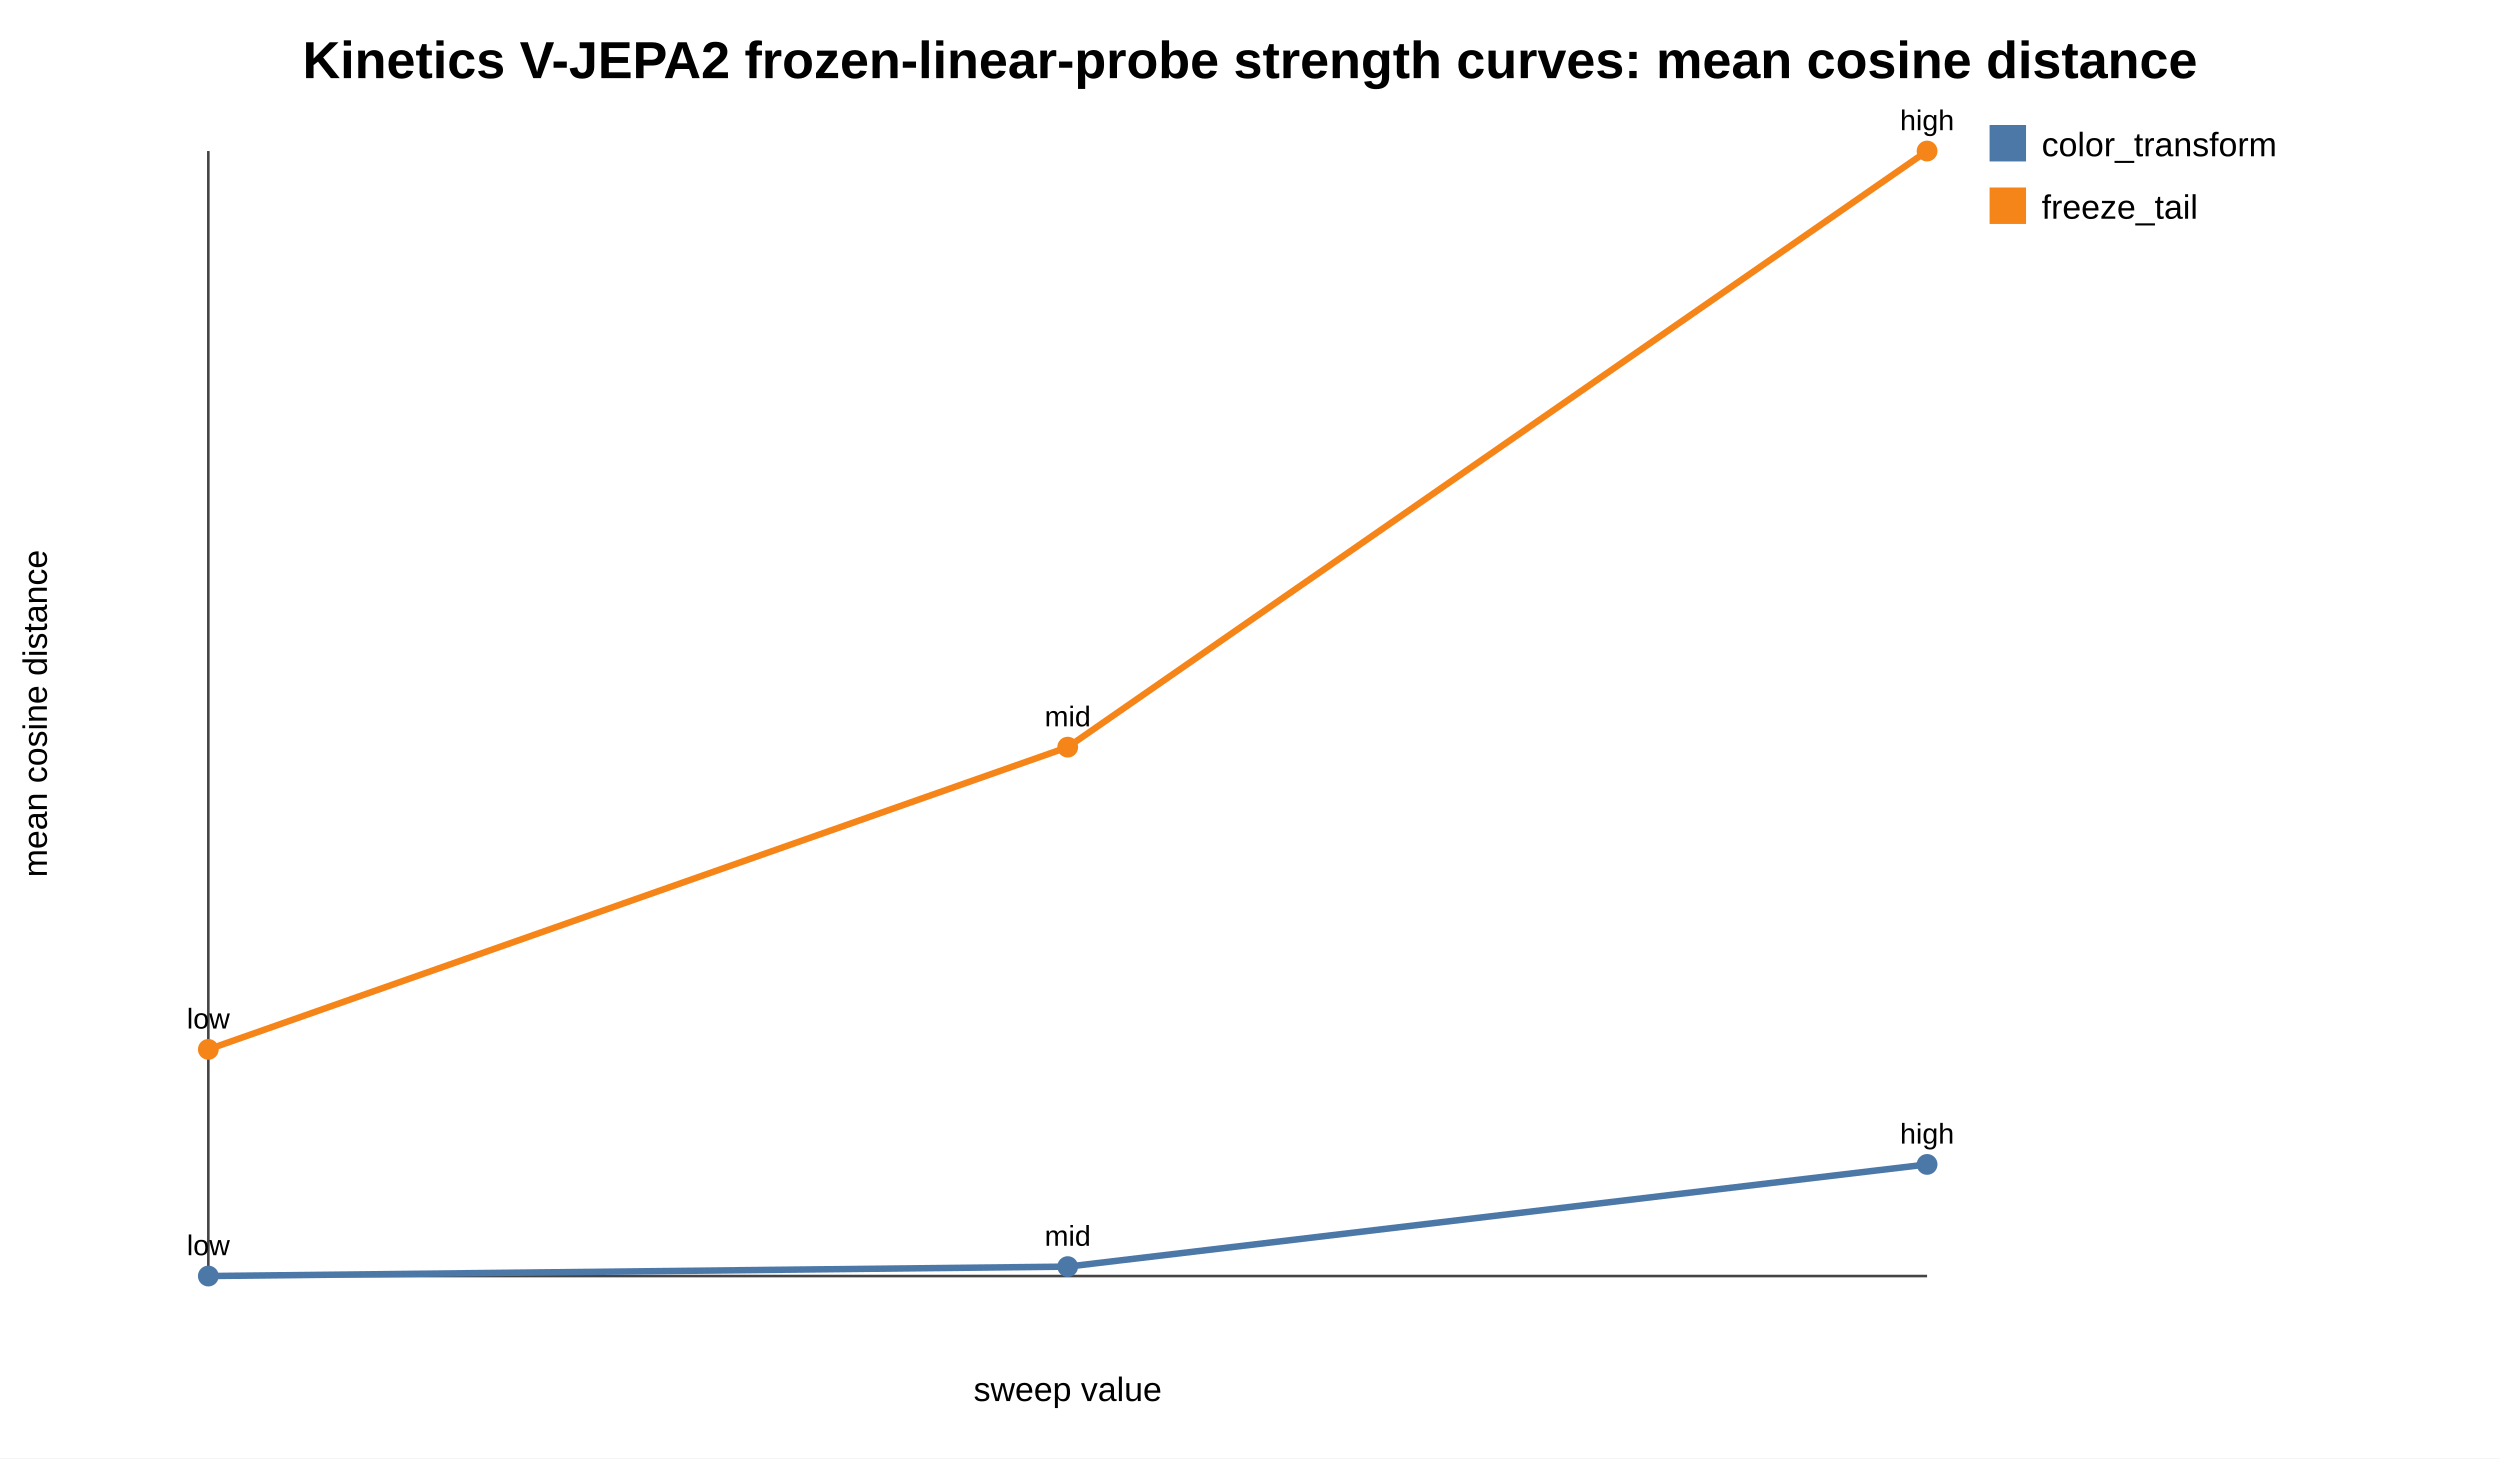
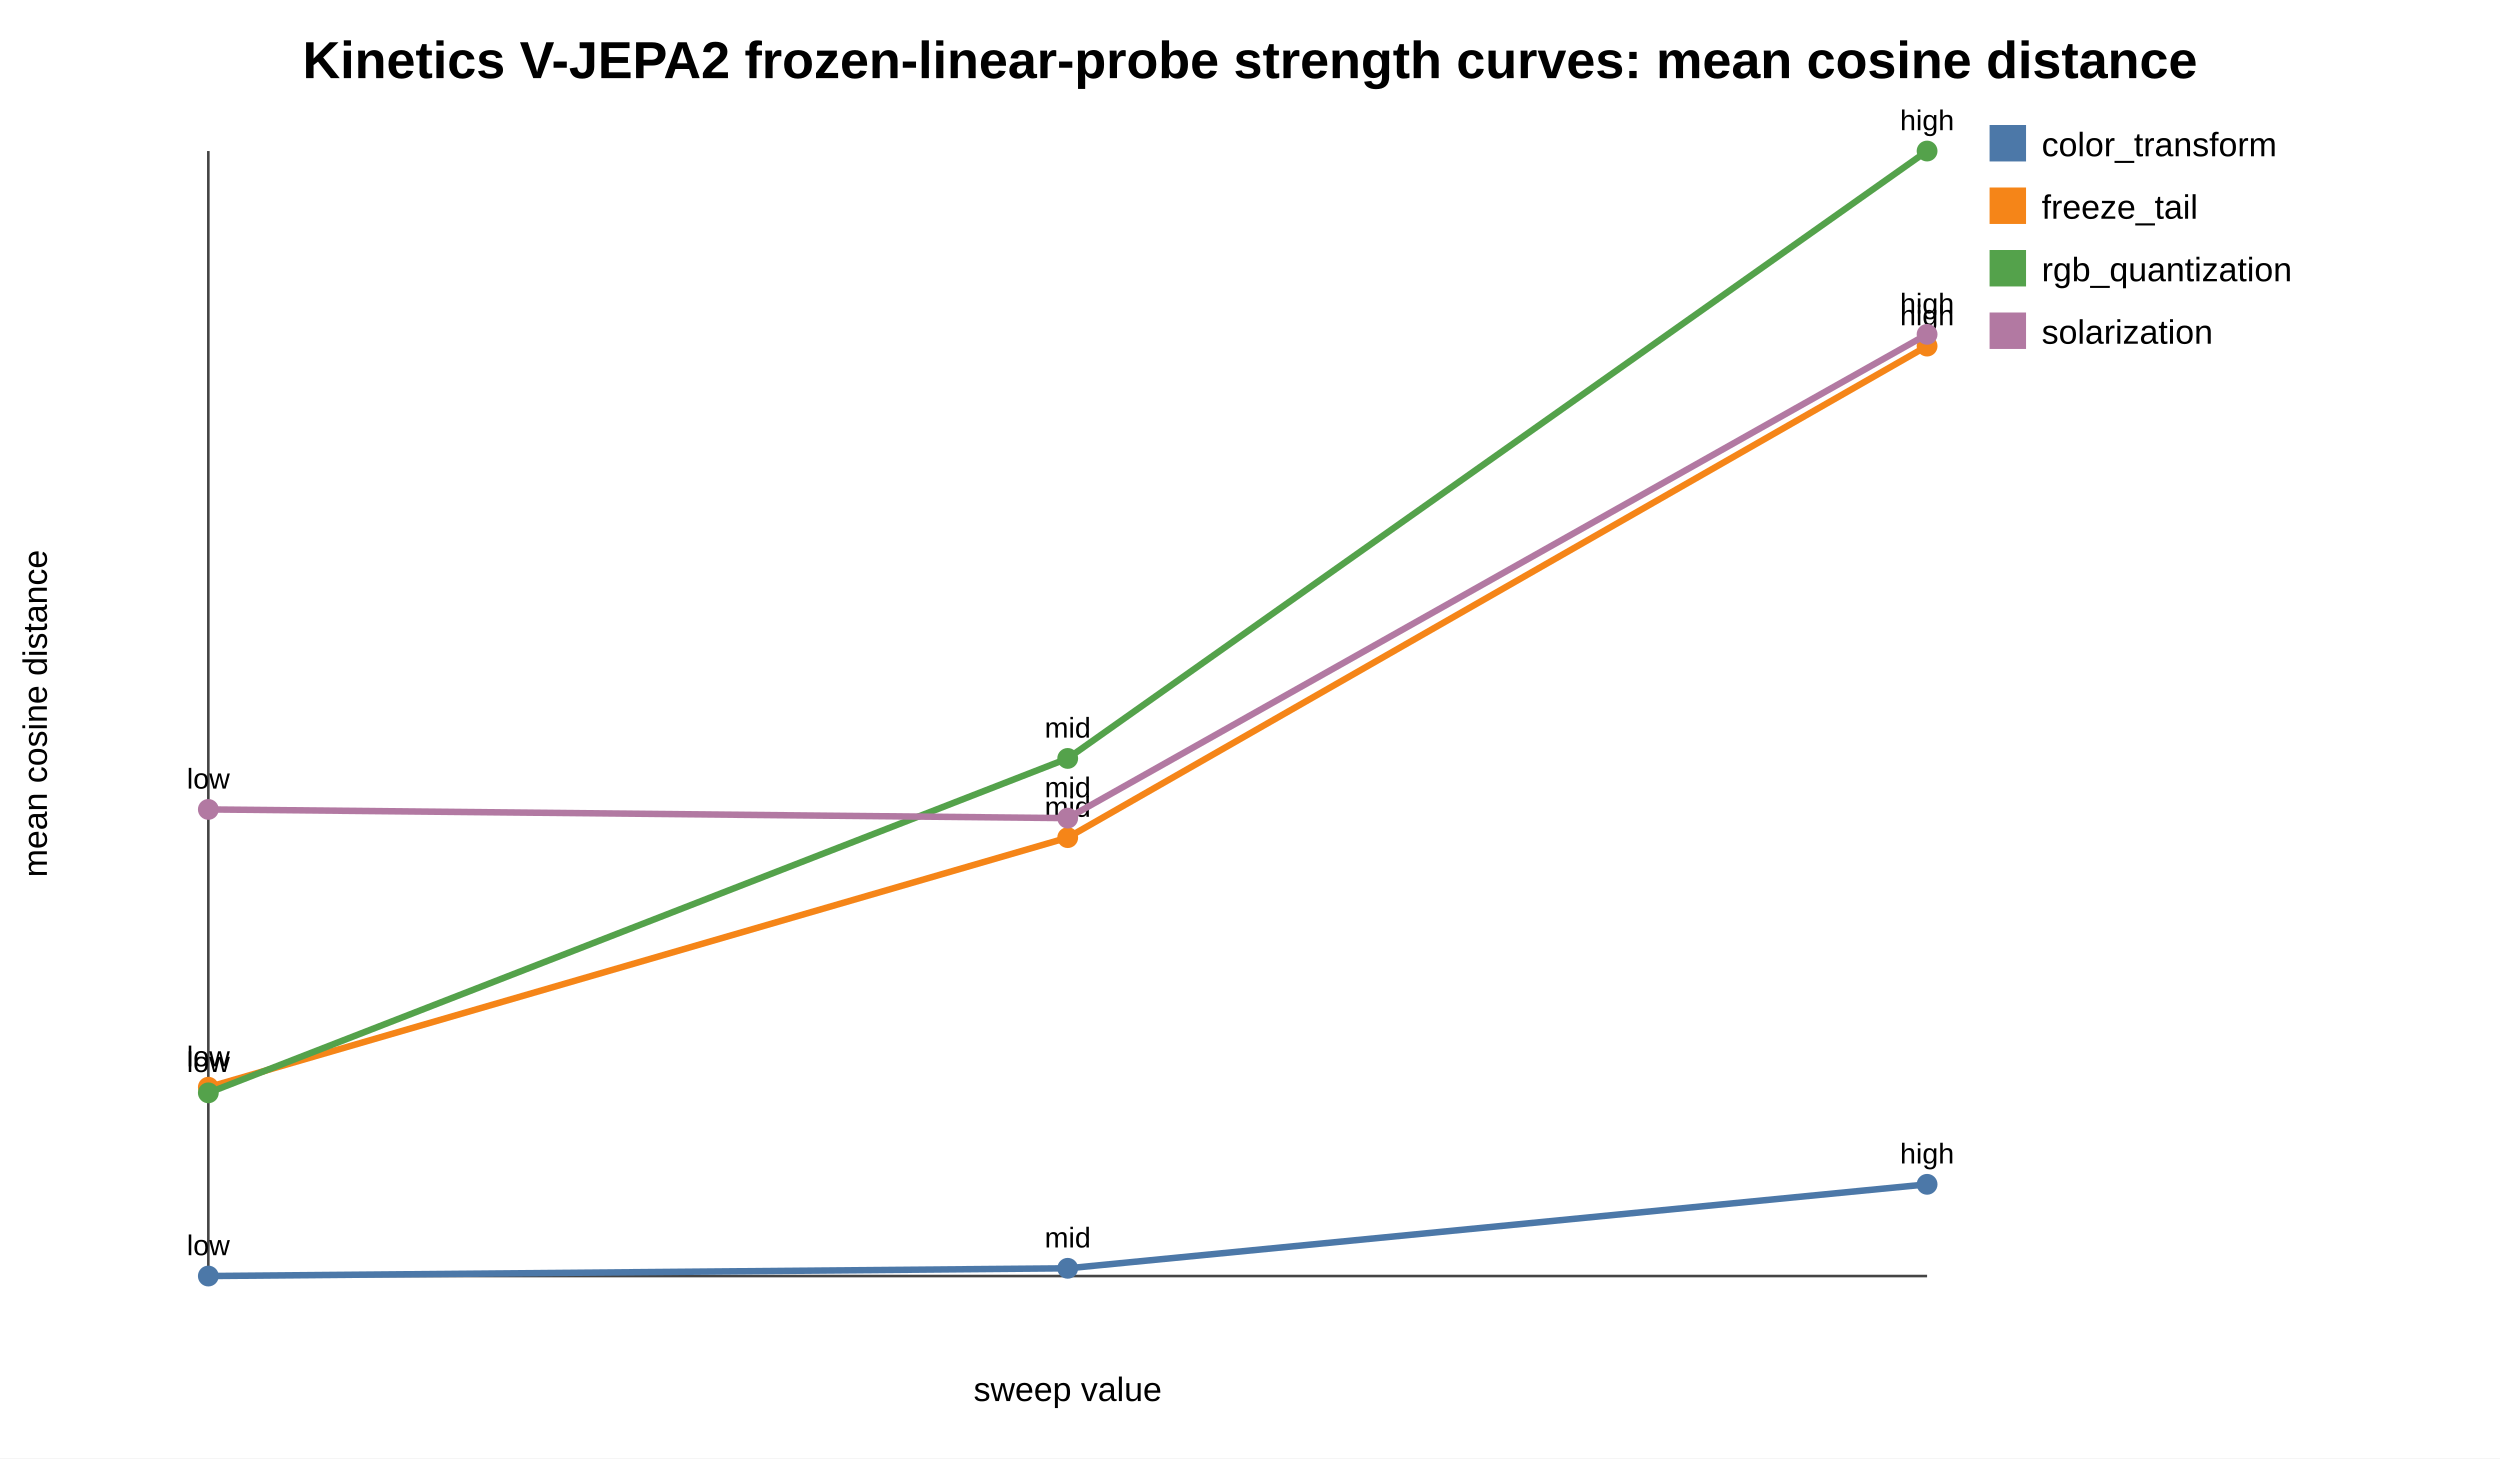
<svg xmlns="http://www.w3.org/2000/svg" width="960" height="560" viewBox="0 0 960 560">
  <rect width="100%" height="100%" fill="white" />
  <text x="480.00" y="30.00" text-anchor="middle" font-family="Arial, sans-serif" font-size="20" font-weight="700">Kinetics V-JEPA2 frozen-linear-probe strength curves: mean cosine distance</text>
  <line x1="80" y1="490" x2="740" y2="490" stroke="#444" stroke-width="1" />
  <line x1="80" y1="58" x2="80" y2="490" stroke="#444" stroke-width="1" />
-   <polyline points="80.00,490.00 410.00,486.38 740.00,447.14" fill="none" stroke="#4c78a8" stroke-width="2.5" />
+   <polyline points="80.00,490.00 410.00,487.03 740.00,454.78" fill="none" stroke="#4c78a8" stroke-width="2.5" />
  <circle cx="80.00" cy="490.00" r="4" fill="#4c78a8" />
  <text x="80.00" y="482.00" text-anchor="middle" font-family="Arial, sans-serif" font-size="11" font-weight="400">low</text>
-   <circle cx="410.00" cy="486.38" r="4" fill="#4c78a8" />
-   <text x="410.00" y="478.38" text-anchor="middle" font-family="Arial, sans-serif" font-size="11" font-weight="400">mid</text>
-   <circle cx="740.00" cy="447.14" r="4" fill="#4c78a8" />
-   <text x="740.00" y="439.14" text-anchor="middle" font-family="Arial, sans-serif" font-size="11" font-weight="400">high</text>
+   <circle cx="410.00" cy="487.03" r="4" fill="#4c78a8" />
+   <text x="410.00" y="479.03" text-anchor="middle" font-family="Arial, sans-serif" font-size="11" font-weight="400">mid</text>
+   <circle cx="740.00" cy="454.78" r="4" fill="#4c78a8" />
+   <text x="740.00" y="446.78" text-anchor="middle" font-family="Arial, sans-serif" font-size="11" font-weight="400">high</text>
  <rect x="764" y="48" width="14" height="14" fill="#4c78a8" />
  <text x="784.00" y="60.00" text-anchor="start" font-family="Arial, sans-serif" font-size="13" font-weight="400">color_transform</text>
-   <polyline points="80.00,402.97 410.00,286.91 740.00,58.00" fill="none" stroke="#f58518" stroke-width="2.5" />
-   <circle cx="80.00" cy="402.97" r="4" fill="#f58518" />
-   <text x="80.00" y="394.97" text-anchor="middle" font-family="Arial, sans-serif" font-size="11" font-weight="400">low</text>
-   <circle cx="410.00" cy="286.91" r="4" fill="#f58518" />
-   <text x="410.00" y="278.91" text-anchor="middle" font-family="Arial, sans-serif" font-size="11" font-weight="400">mid</text>
-   <circle cx="740.00" cy="58.00" r="4" fill="#f58518" />
-   <text x="740.00" y="50.00" text-anchor="middle" font-family="Arial, sans-serif" font-size="11" font-weight="400">high</text>
+   <polyline points="80.00,417.49 410.00,321.65 740.00,132.90" fill="none" stroke="#f58518" stroke-width="2.5" />
+   <circle cx="80.00" cy="417.49" r="4" fill="#f58518" />
+   <text x="80.00" y="409.49" text-anchor="middle" font-family="Arial, sans-serif" font-size="11" font-weight="400">low</text>
+   <circle cx="410.00" cy="321.65" r="4" fill="#f58518" />
+   <text x="410.00" y="313.65" text-anchor="middle" font-family="Arial, sans-serif" font-size="11" font-weight="400">mid</text>
+   <circle cx="740.00" cy="132.90" r="4" fill="#f58518" />
+   <text x="740.00" y="124.90" text-anchor="middle" font-family="Arial, sans-serif" font-size="11" font-weight="400">high</text>
  <rect x="764" y="72" width="14" height="14" fill="#f58518" />
  <text x="784.00" y="84.00" text-anchor="start" font-family="Arial, sans-serif" font-size="13" font-weight="400">freeze_tail</text>
+   <polyline points="80.00,419.65 410.00,291.24 740.00,58.00" fill="none" stroke="#54a24b" stroke-width="2.5" />
+   <circle cx="80.00" cy="419.65" r="4" fill="#54a24b" />
+   <text x="80.00" y="411.65" text-anchor="middle" font-family="Arial, sans-serif" font-size="11" font-weight="400">low</text>
+   <circle cx="410.00" cy="291.24" r="4" fill="#54a24b" />
+   <text x="410.00" y="283.24" text-anchor="middle" font-family="Arial, sans-serif" font-size="11" font-weight="400">mid</text>
+   <circle cx="740.00" cy="58.00" r="4" fill="#54a24b" />
+   <text x="740.00" y="50.00" text-anchor="middle" font-family="Arial, sans-serif" font-size="11" font-weight="400">high</text>
+   <rect x="764" y="96" width="14" height="14" fill="#54a24b" />
+   <text x="784.00" y="108.00" text-anchor="start" font-family="Arial, sans-serif" font-size="13" font-weight="400">rgb_quantization</text>
+   <polyline points="80.00,310.82 410.00,314.16 740.00,128.39" fill="none" stroke="#b279a2" stroke-width="2.5" />
+   <circle cx="80.00" cy="310.82" r="4" fill="#b279a2" />
+   <text x="80.00" y="302.82" text-anchor="middle" font-family="Arial, sans-serif" font-size="11" font-weight="400">low</text>
+   <circle cx="410.00" cy="314.16" r="4" fill="#b279a2" />
+   <text x="410.00" y="306.16" text-anchor="middle" font-family="Arial, sans-serif" font-size="11" font-weight="400">mid</text>
+   <circle cx="740.00" cy="128.39" r="4" fill="#b279a2" />
+   <text x="740.00" y="120.39" text-anchor="middle" font-family="Arial, sans-serif" font-size="11" font-weight="400">high</text>
+   <rect x="764" y="120" width="14" height="14" fill="#b279a2" />
+   <text x="784.00" y="132.00" text-anchor="start" font-family="Arial, sans-serif" font-size="13" font-weight="400">solarization</text>
  <text x="410.00" y="538.00" text-anchor="middle" font-family="Arial, sans-serif" font-size="13" font-weight="400">sweep value</text>
  <text x="18.00" y="274.00" text-anchor="middle" font-family="Arial, sans-serif" font-size="13" font-weight="400" transform="rotate(-90 18.00 274.00)">mean cosine distance</text>
</svg>
